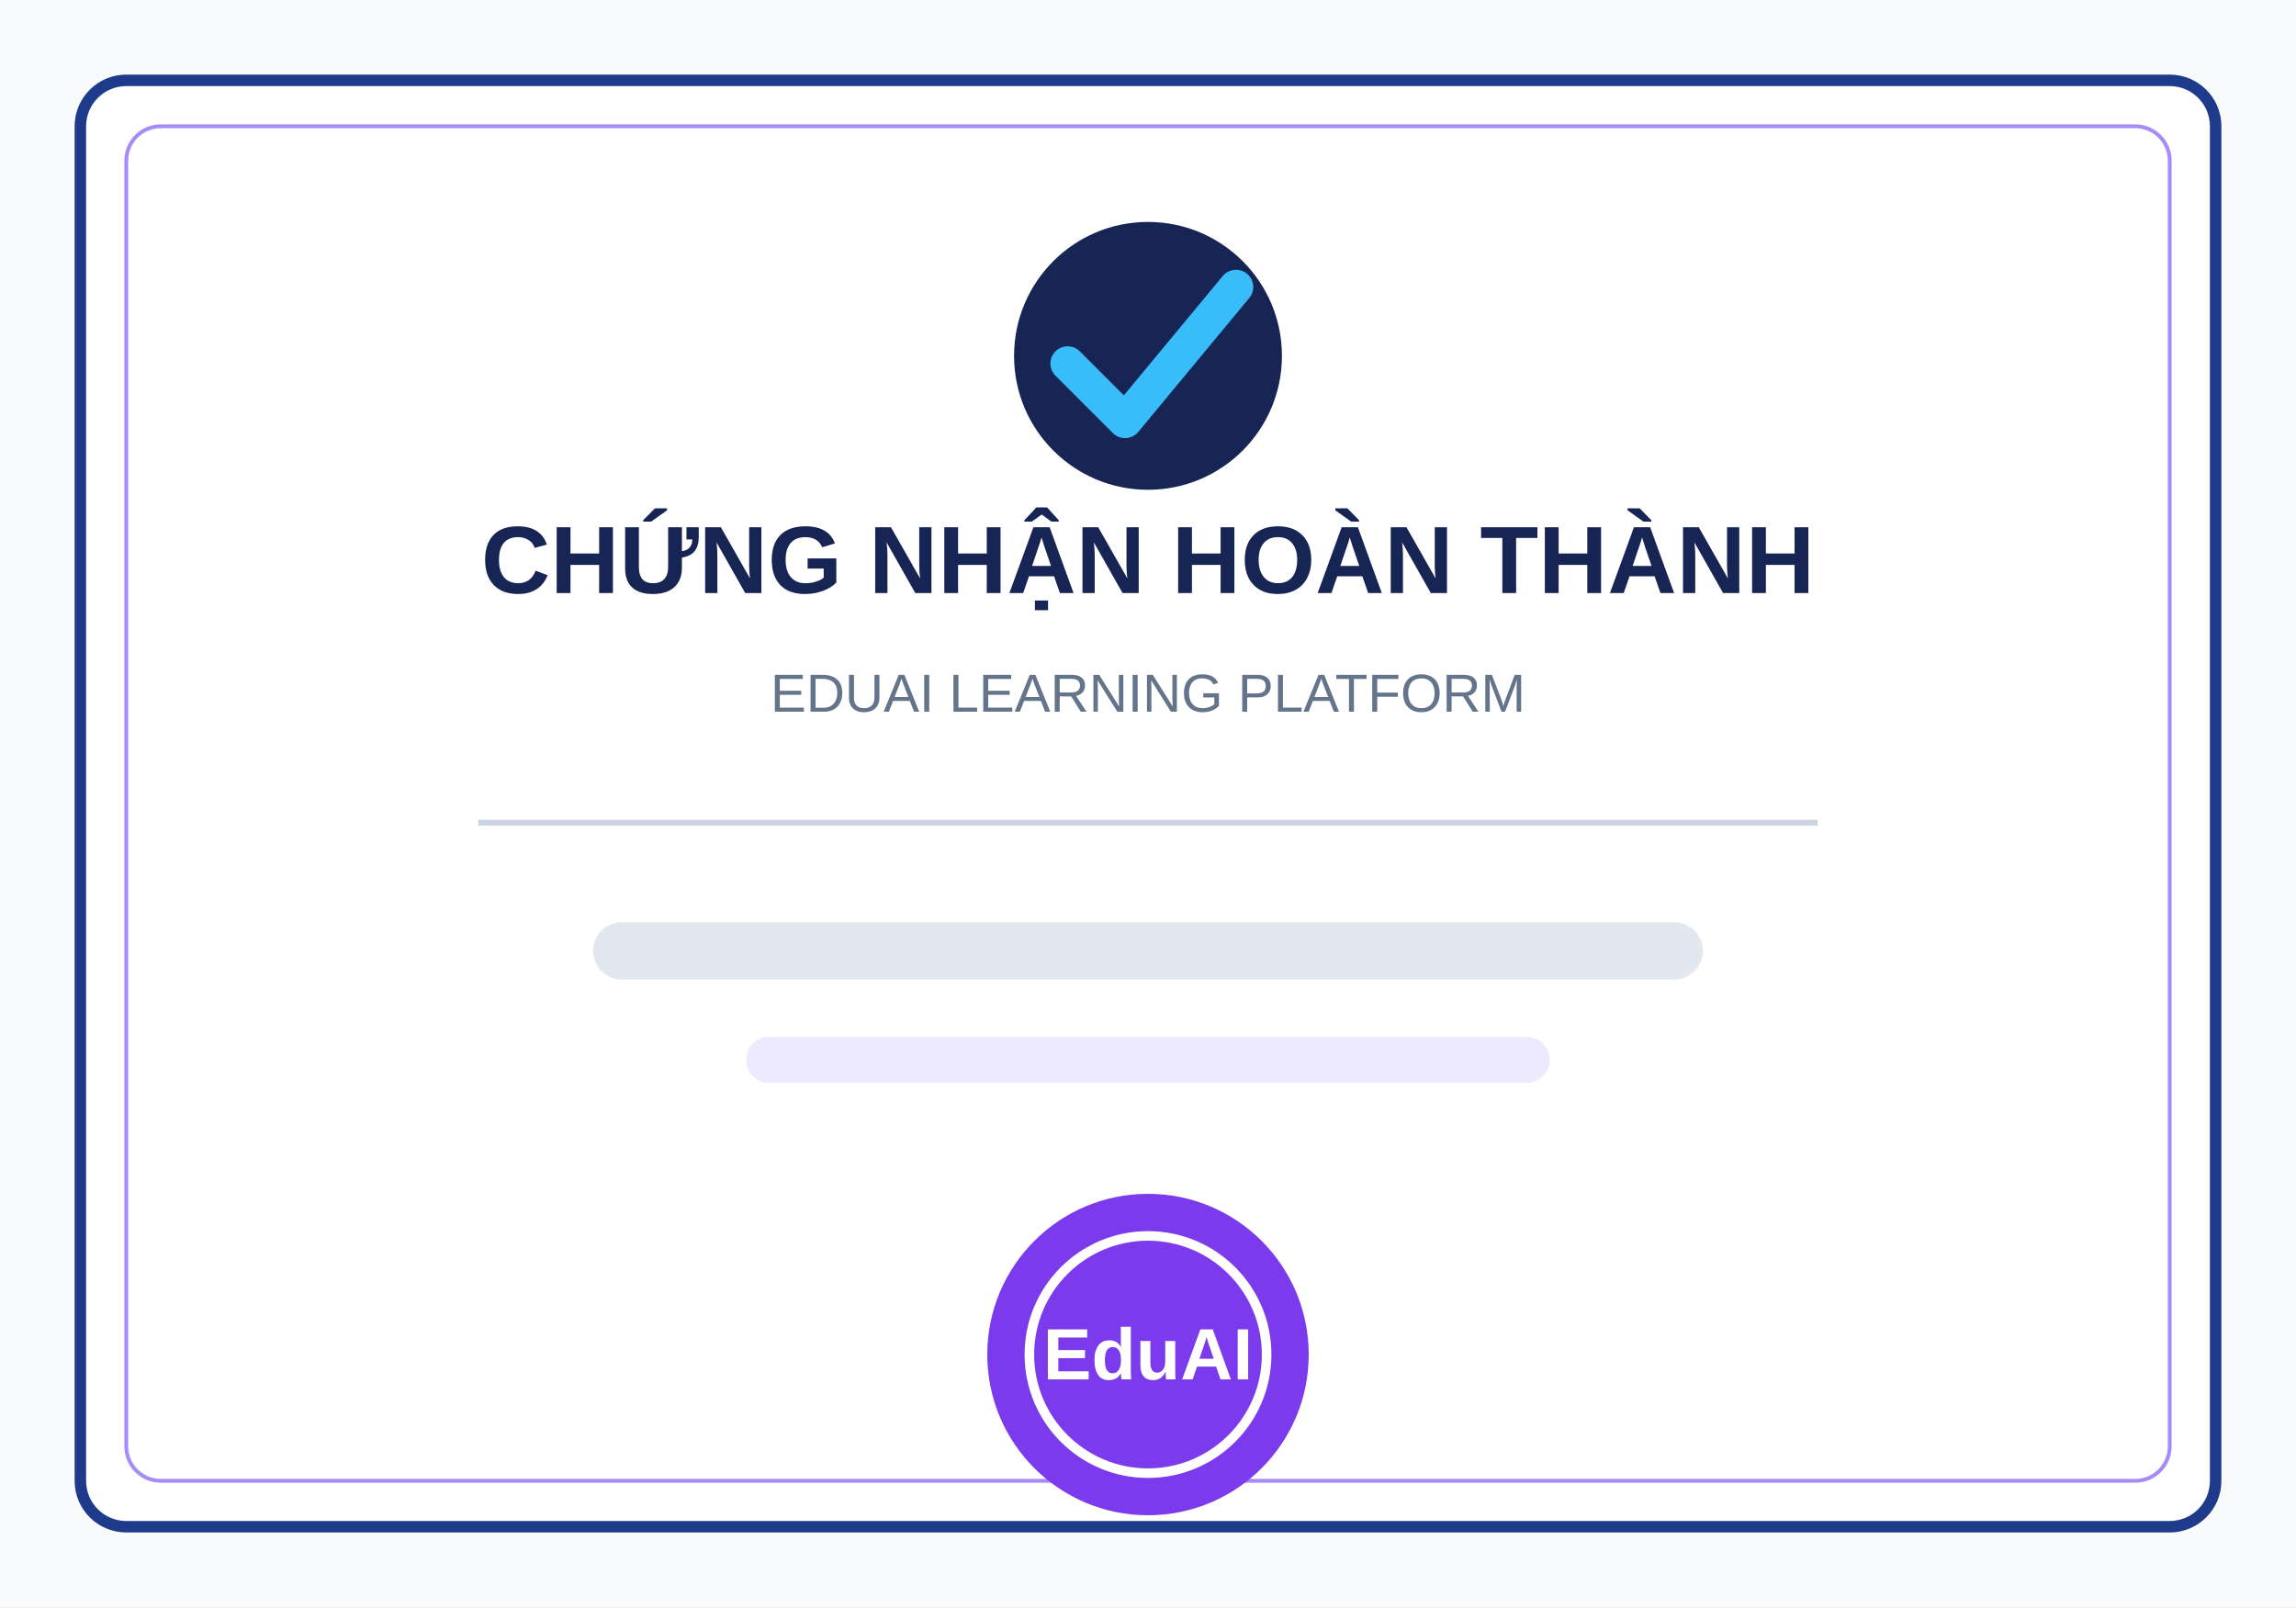
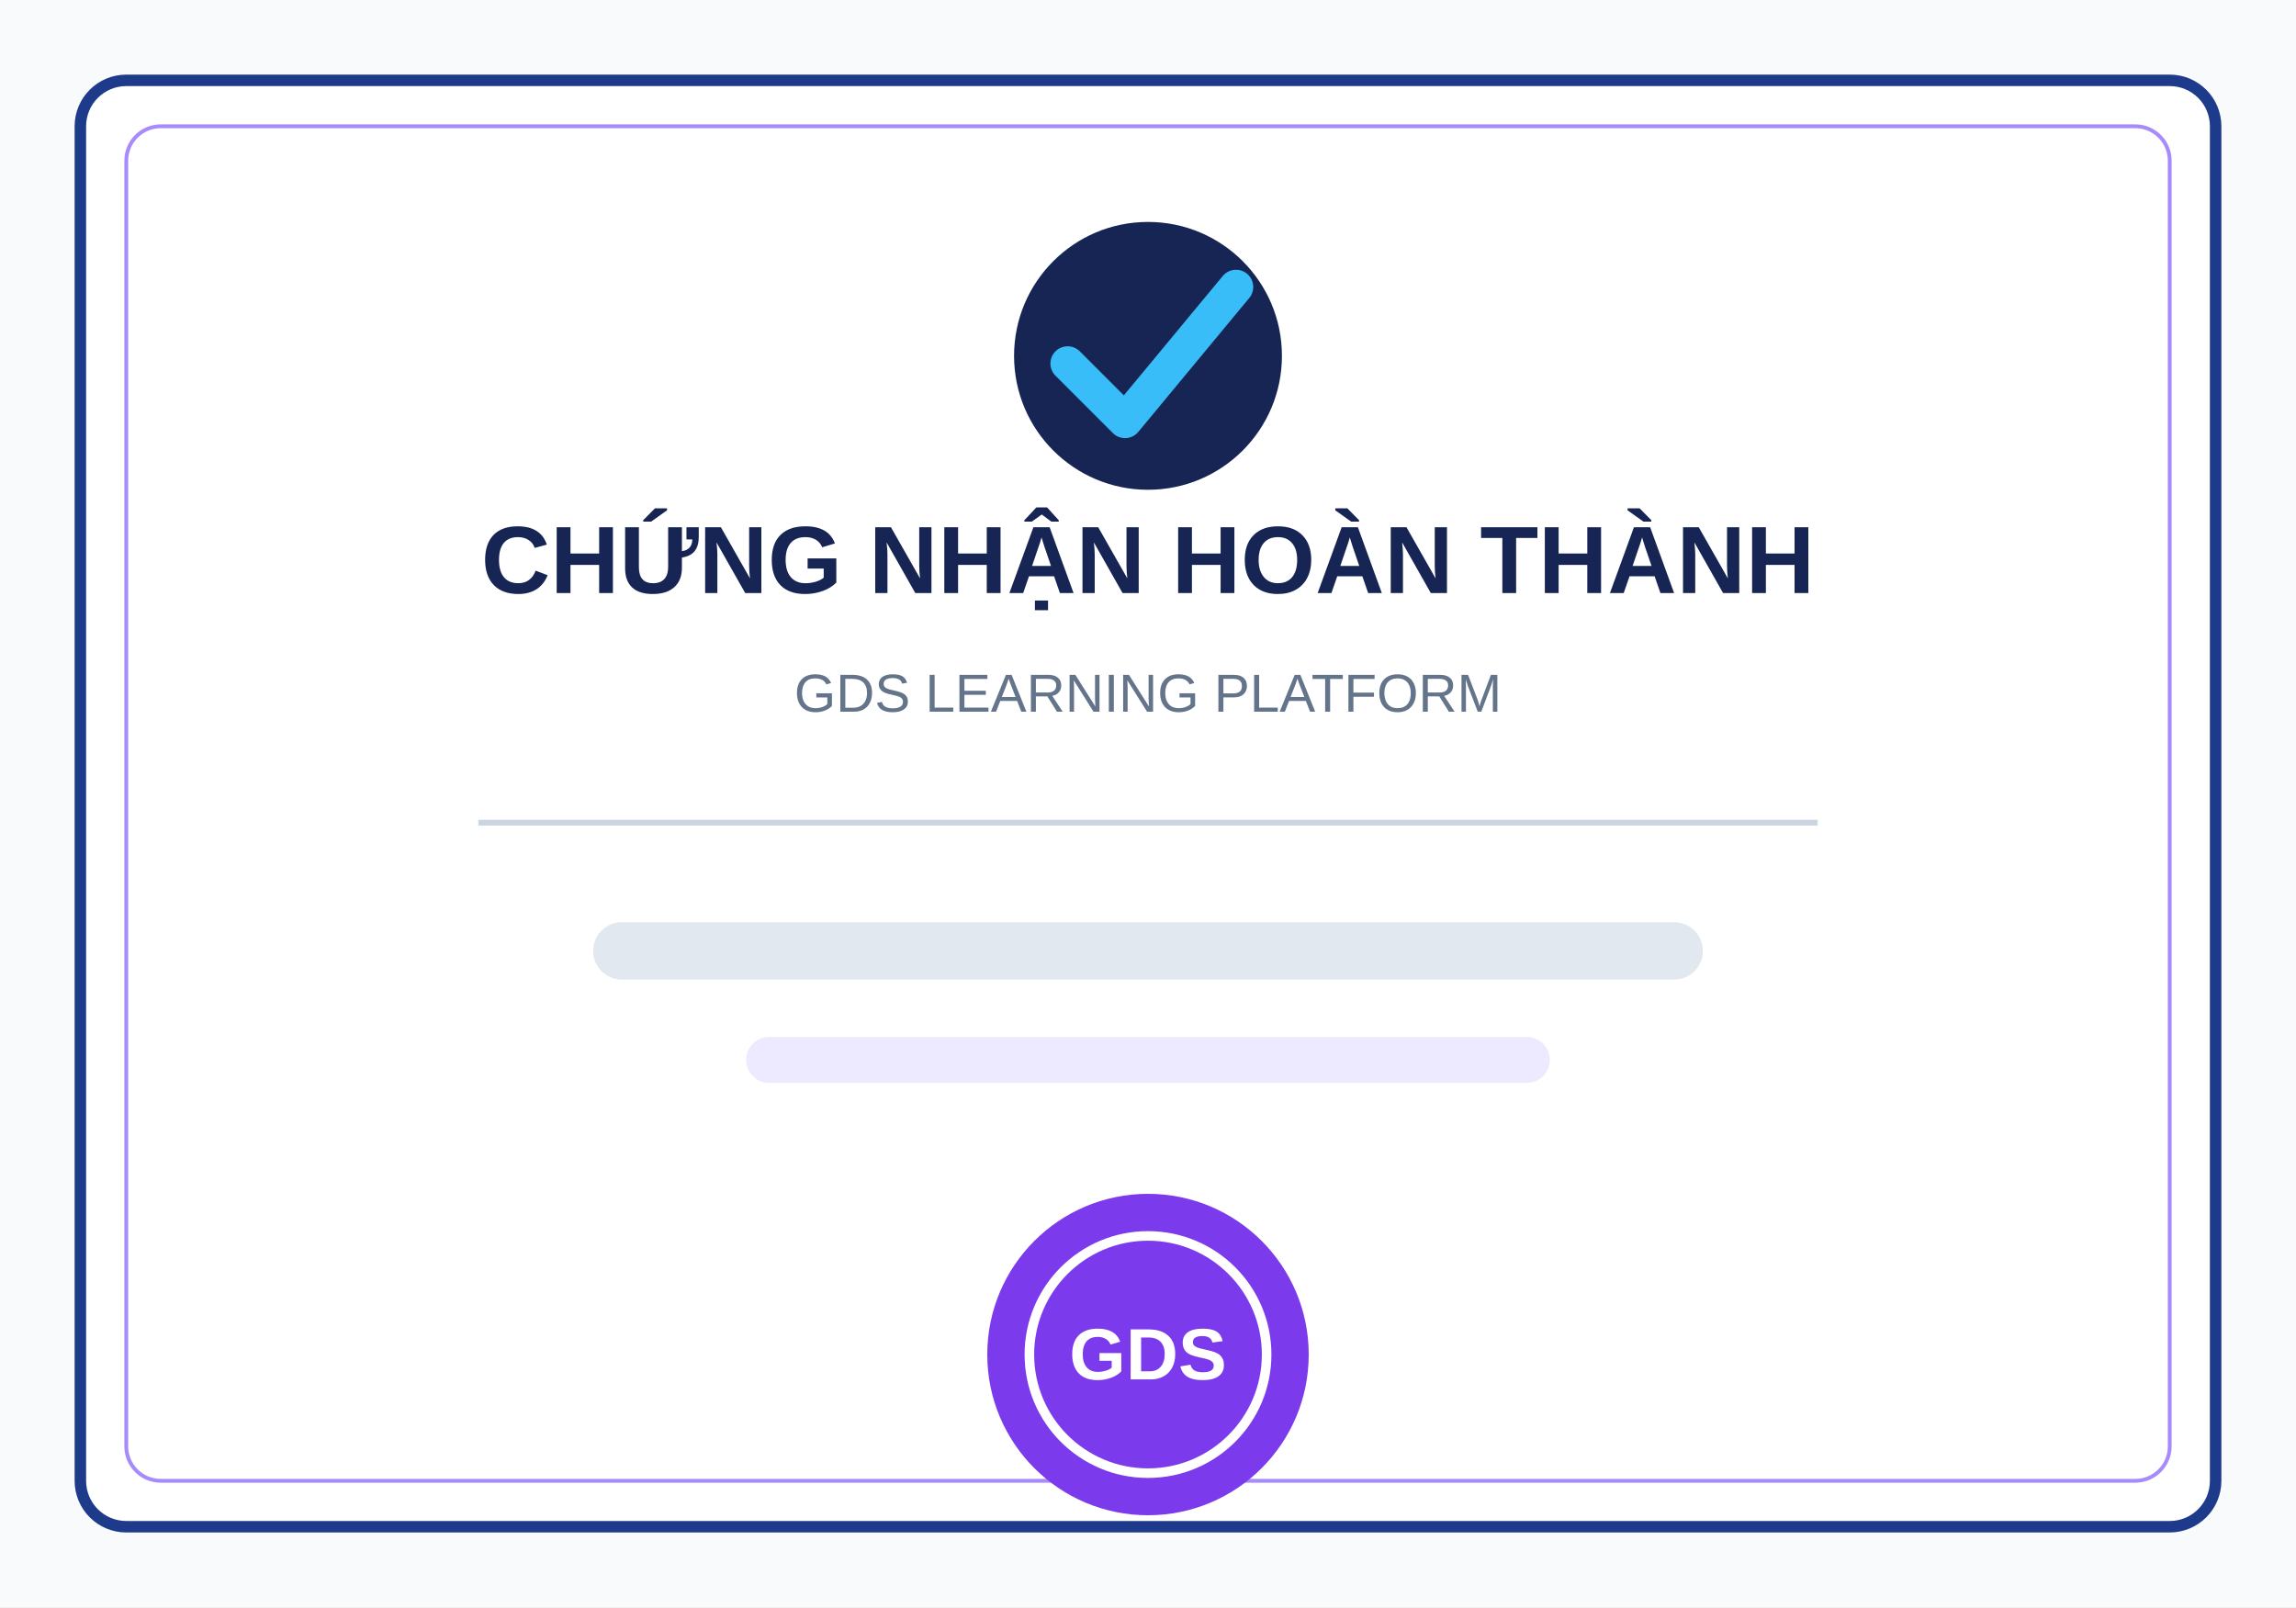
<svg xmlns="http://www.w3.org/2000/svg" viewBox="0 0 1200 840" role="img" aria-labelledby="title desc">
  <rect width="1200" height="840" fill="#f8fafc" />
  <rect x="42" y="42" width="1116" height="756" rx="24" fill="#fff" stroke="#1e3a8a" stroke-width="6" />
  <rect x="66" y="66" width="1068" height="708" rx="18" fill="none" stroke="#a78bfa" stroke-width="2" />
  <circle cx="600" cy="186" r="70" fill="#172554" />
  <path d="M558 190l30 30 58-70" fill="none" stroke="#38bdf8" stroke-linecap="round" stroke-linejoin="round" stroke-width="18" />
  <text x="600" y="310" fill="#172554" font-family="Arial, sans-serif" font-size="50" font-weight="700" text-anchor="middle">CHỨNG NHẬN HOÀN THÀNH</text>
-   <text x="600" y="372" fill="#64748b" font-family="Arial, sans-serif" font-size="28" text-anchor="middle">EDUAI LEARNING PLATFORM</text>
+   <text x="600" y="372" fill="#64748b" font-family="Arial, sans-serif" font-size="28" text-anchor="middle">GDS LEARNING PLATFORM</text>
  <path d="M250 430h700" stroke="#cbd5e1" stroke-width="3" />
  <rect x="310" y="482" width="580" height="30" rx="15" fill="#e2e8f0" />
  <rect x="390" y="542" width="420" height="24" rx="12" fill="#ede9fe" />
  <g transform="translate(510 618)">
    <circle cx="90" cy="90" r="84" fill="#7c3aed" />
    <circle cx="90" cy="90" r="62" fill="none" stroke="#fff" stroke-width="5" />
-     <text x="90" y="103" fill="#fff" font-family="Arial, sans-serif" font-size="38" font-weight="700" text-anchor="middle">EduAI</text>
+     <text x="90" y="103" fill="#fff" font-family="Arial, sans-serif" font-size="38" font-weight="700" text-anchor="middle">GDS</text>
  </g>
</svg>
